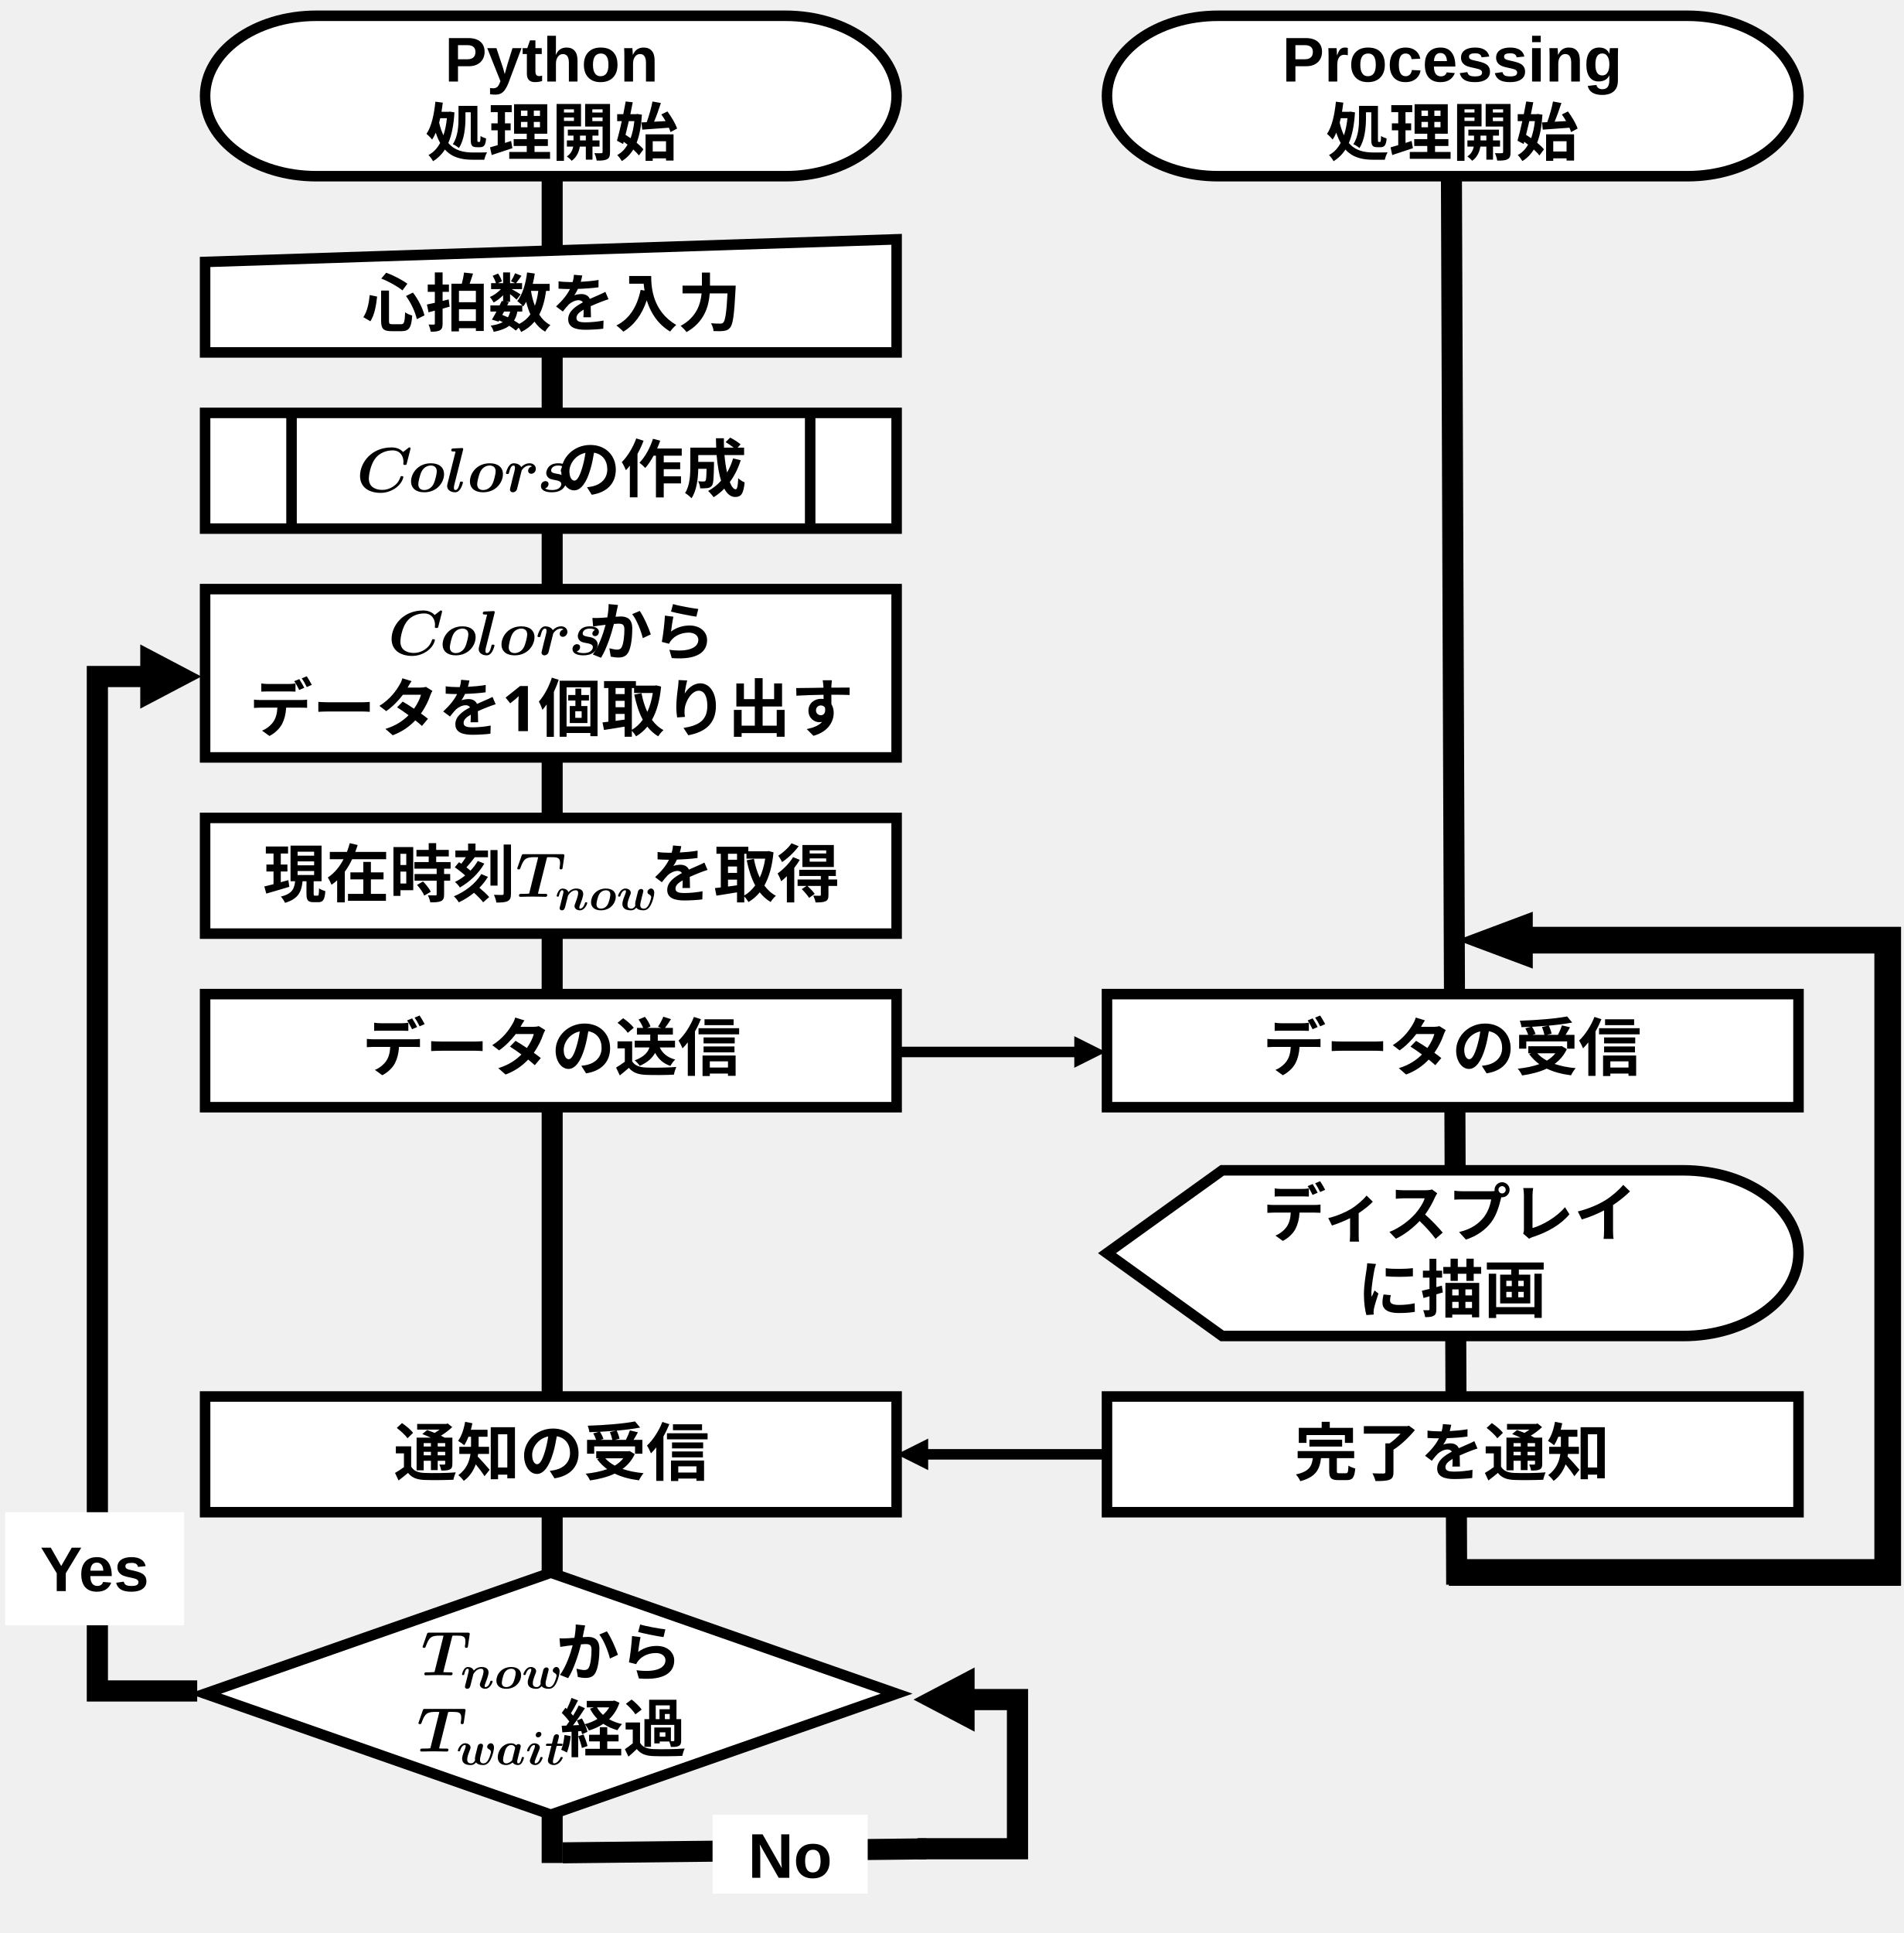
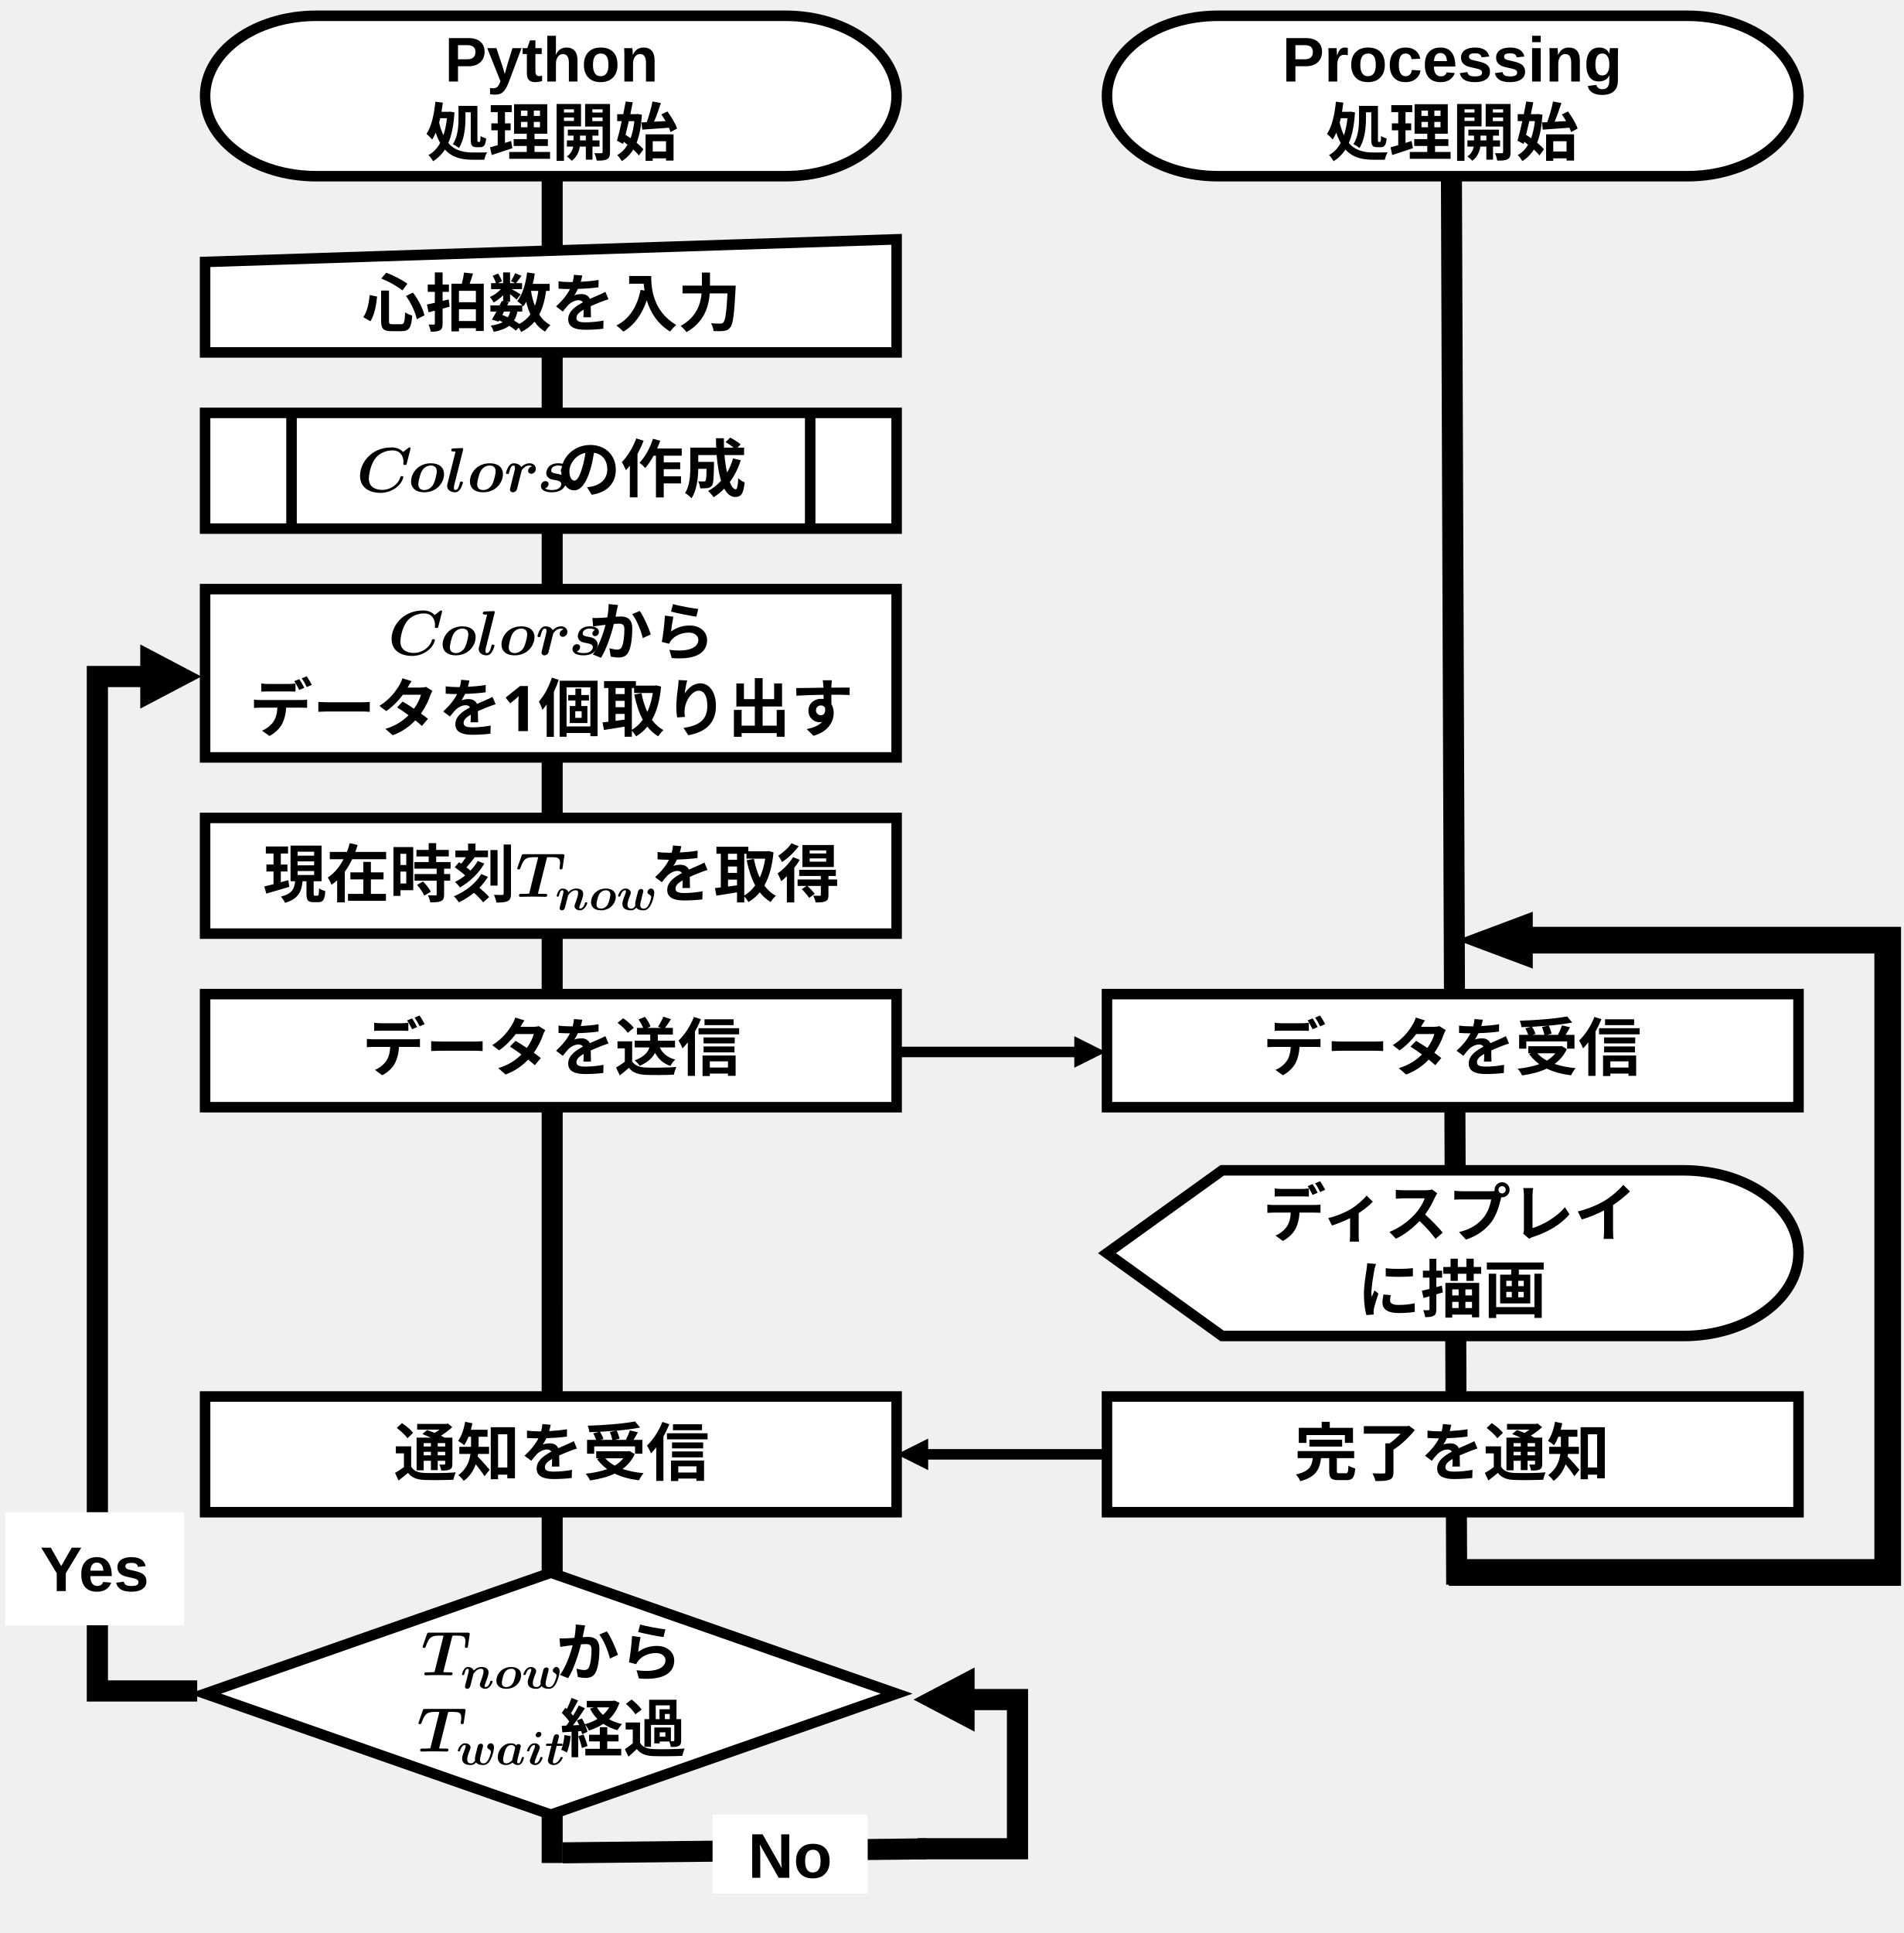
<svg xmlns="http://www.w3.org/2000/svg" width="724" height="735" overflow="hidden">
  <defs>
    <clipPath id="clip0">
      <rect x="214" y="0" width="724" height="735" />
    </clipPath>
  </defs>
  <g clip-path="url(#clip0)" transform="translate(-214 0)">
    <path d="M0 0 0.003 641.386" stroke="#000000" stroke-width="8" stroke-miterlimit="8" fill="none" fill-rule="evenodd" transform="matrix(-1 -8.74228e-08 -8.74228e-08 1 424.003 67)" />
    <path d="M766 67 767.997 602.559" stroke="#000000" stroke-width="8" stroke-miterlimit="8" fill="none" fill-rule="evenodd" />
    <path d="M677.311 6 855.689 6C879.057 6 898 19.655 898 36.5 898 53.345 879.057 67 855.689 67L677.311 67C653.943 67 635 53.345 635 36.5 635 19.655 653.943 6 677.311 6Z" stroke="#000000" stroke-width="4" stroke-miterlimit="8" fill="#FFFFFF" fill-rule="evenodd" />
    <text font-family="Arial,Arial_MSFontService,sans-serif" font-weight="700" font-size="24" transform="translate(701.603 31)">Processing<tspan font-family="Yu Gothic,Yu Gothic_MSFontService,sans-serif" x="16.667" y="28">処理開始</tspan>
    </text>
    <path d="M334.311 6 512.689 6C536.057 6 555 19.655 555 36.5 555 53.345 536.057 67 512.689 67L334.311 67C310.943 67 292 53.345 292 36.5 292 19.655 310.943 6 334.311 6Z" stroke="#000000" stroke-width="4" stroke-miterlimit="8" fill="#FFFFFF" fill-rule="evenodd" />
    <text font-family="Arial,Arial_MSFontService,sans-serif" font-weight="700" font-size="24" transform="translate(383.117 31)">Python<tspan font-family="Yu Gothic,Yu Gothic_MSFontService,sans-serif" x="-7.333" y="28">処理開始</tspan>
    </text>
    <path d="M292 99.6 555 91 555 134 292 134Z" stroke="#000000" stroke-width="4" stroke-miterlimit="8" fill="#FFFFFF" fill-rule="evenodd" />
    <text font-family="Yu Gothic,Yu Gothic_MSFontService,sans-serif" font-weight="700" font-size="24" transform="translate(351.783 124)">心拍数を入力</text>
    <rect x="292" y="157" width="263" height="44" fill="#FFFFFF" />
    <path d="M324.875 157 324.875 201M522.125 157 522.125 201" stroke="#000000" stroke-width="4" stroke-miterlimit="8" fill="none" fill-rule="evenodd" />
    <rect x="292" y="157" width="263" height="44" stroke="#000000" stroke-width="4" stroke-miterlimit="8" fill="none" />
    <text font-family="Cambria Math,Cambria Math_MSFontService,sans-serif" font-weight="400" font-size="24" transform="translate(349.617 187)">𝑪𝒐𝒍𝒐𝒓𝒔<tspan font-family="Yu Gothic,Yu Gothic_MSFontService,sans-serif" font-weight="700" x="76.333" y="0">の作成</tspan>
    </text>
    <rect x="292" y="224" width="263" height="64" stroke="#000000" stroke-width="4" stroke-miterlimit="8" fill="#FFFFFF" />
    <text font-family="Cambria Math,Cambria Math_MSFontService,sans-serif" font-weight="400" font-size="24" transform="translate(361.617 249)">𝑪𝒐𝒍𝒐𝒓𝒔<tspan font-family="Yu Gothic,Yu Gothic_MSFontService,sans-serif" font-weight="700" x="76.333" y="0">から</tspan>
      <tspan font-family="Yu Gothic,Yu Gothic_MSFontService,sans-serif" font-weight="700" x="-52.753" y="29">データを</tspan>
      <tspan font-family="Yu Gothic,Yu Gothic_MSFontService,sans-serif" font-weight="700" x="43.247" y="29">1</tspan>
      <tspan font-family="Yu Gothic,Yu Gothic_MSFontService,sans-serif" font-weight="700" x="57.08" y="29">個取り出す</tspan>
    </text>
    <rect x="292" y="311" width="263" height="44" stroke="#000000" stroke-width="4" stroke-miterlimit="8" fill="#FFFFFF" />
    <text font-family="Yu Gothic,Yu Gothic_MSFontService,sans-serif" font-weight="700" font-size="24" transform="translate(314.119 341)">現在時刻<tspan font-family="Cambria Math,Cambria Math_MSFontService,sans-serif" font-weight="400" x="96" y="0">𝑻</tspan>
      <tspan font-family="Cambria Math,Cambria Math_MSFontService,sans-serif" font-weight="400" font-size="18" x="111" y="5">𝒏𝒐𝒘</tspan>
      <tspan x="147.327" y="0">を取得</tspan>
    </text>
    <rect x="292" y="378" width="263" height="43" stroke="#000000" stroke-width="4" stroke-miterlimit="8" fill="#FFFFFF" />
-     <text font-family="Yu Gothic,Yu Gothic_MSFontService,sans-serif" font-weight="700" font-size="24" transform="translate(351.782 407)">データの送信</text>
+     <text font-family="Yu Gothic,Yu Gothic_MSFontService,sans-serif" font-weight="700" font-size="24" transform="translate(351.782 407)">データを送信</text>
    <rect x="635" y="378" width="263" height="43" stroke="#000000" stroke-width="4" stroke-miterlimit="8" fill="#FFFFFF" />
-     <text font-family="Yu Gothic,Yu Gothic_MSFontService,sans-serif" font-weight="700" font-size="24" transform="translate(694.268 407)">データの受信</text>
+     <text font-family="Yu Gothic,Yu Gothic_MSFontService,sans-serif" font-weight="700" font-size="24" transform="translate(694.268 407)">データを受信</text>
    <path d="M555 398 624.571 398 624.571 402 555 402ZM622.571 394 634.571 400 622.571 406Z" />
    <path d="M635 476.5 678.833 445 854.167 445C878.375 445 898 459.103 898 476.5 898 493.897 878.375 508 854.167 508L678.833 508Z" stroke="#000000" stroke-width="4" stroke-miterlimit="8" fill="#FFFFFF" fill-rule="evenodd" />
    <text font-family="Yu Gothic,Yu Gothic_MSFontService,sans-serif" font-weight="700" font-size="24" transform="translate(694.268 470)">ディスプレイ<tspan x="36" y="29">に描画</tspan>
    </text>
    <rect x="635" y="531" width="263" height="44" stroke="#000000" stroke-width="4" stroke-miterlimit="8" fill="#FFFFFF" />
    <text font-family="Yu Gothic,Yu Gothic_MSFontService,sans-serif" font-weight="700" font-size="24" transform="translate(706.268 561)">完了を通知</text>
    <rect x="292" y="531" width="263" height="44" stroke="#000000" stroke-width="4" stroke-miterlimit="8" fill="#FFFFFF" />
-     <text font-family="Yu Gothic,Yu Gothic_MSFontService,sans-serif" font-weight="700" font-size="24" transform="translate(363.782 561)">通知の受信</text>
+     <text font-family="Yu Gothic,Yu Gothic_MSFontService,sans-serif" font-weight="700" font-size="24" transform="translate(363.782 561)">通知を受信</text>
    <path d="M2.63883e-06-2 69.571-2 69.571 2-2.63883e-06 2ZM67.571-6 79.571 0 67.571 6Z" transform="matrix(-1 -8.74228e-08 -8.74228e-08 1 634.571 553)" />
    <path d="M0 166 0 0 244.591 0 244.591 140.061 249 140.061 242.516 157.353 236.032 140.061 240.441 140.061 240.441 4.15 4.15 4.15 4.15 166Z" stroke="#000000" stroke-width="6" stroke-miterlimit="8" fill-rule="evenodd" transform="matrix(-4.37114e-08 -1 -1 4.37114e-08 934 600)" />
    <path d="M292 644 423.5 598 555 644 423.5 690Z" stroke="#000000" stroke-width="4" stroke-miterlimit="8" fill="#FFFFFF" fill-rule="evenodd" />
    <text font-family="Cambria Math,Cambria Math_MSFontService,sans-serif" font-weight="400" font-size="24" transform="translate(374.12 637)">𝑻<tspan font-size="18" x="15" y="5">𝒏𝒐𝒘</tspan>
      <tspan font-family="Yu Gothic,Yu Gothic_MSFontService,sans-serif" font-weight="700" x="51.327" y="0">から</tspan>
      <tspan x="-1.587" y="29">𝑻</tspan>
      <tspan font-size="18" x="13.413" y="34">𝒘𝒂𝒊𝒕</tspan>
      <tspan font-family="Yu Gothic,Yu Gothic_MSFontService,sans-serif" font-weight="700" x="52.907" y="29">経過</tspan>
    </text>
    <path d="M286 644 250 644 250 256.215 270.342 256.215 270.342 250 284.125 257.244 270.342 264.488 270.342 258.274 252.06 258.274 252.06 641.94 286 641.94Z" stroke="#000000" stroke-width="6" stroke-miterlimit="8" fill-rule="evenodd" />
    <path d="M0 36 0 0 58.785 0 58.785 20.342 65 20.342 57.756 34.125 50.511 20.342 56.726 20.342 56.726 2.06 2.06 2.06 2.06 36Z" stroke="#000000" stroke-width="6" stroke-miterlimit="8" fill-rule="evenodd" transform="matrix(-4.37114e-08 -1 -1 4.37114e-08 602 704)" />
    <path d="M0 0 138.331 1.512" stroke="#000000" stroke-width="8" stroke-miterlimit="8" fill="none" fill-rule="evenodd" transform="matrix(-1 -8.74228e-08 -8.74228e-08 1 566.331 703)" />
    <rect x="216" y="575" width="68" height="43" fill="#FFFFFF" />
    <text font-family="Arial,Arial_MSFontService,sans-serif" font-weight="700" font-size="24" transform="translate(229.284 605)">Yes</text>
    <rect x="485" y="690" width="59" height="30" fill="#FFFFFF" />
    <text font-family="Arial,Arial_MSFontService,sans-serif" font-weight="700" font-size="24" transform="translate(498.471 714)">No</text>
  </g>
</svg>
